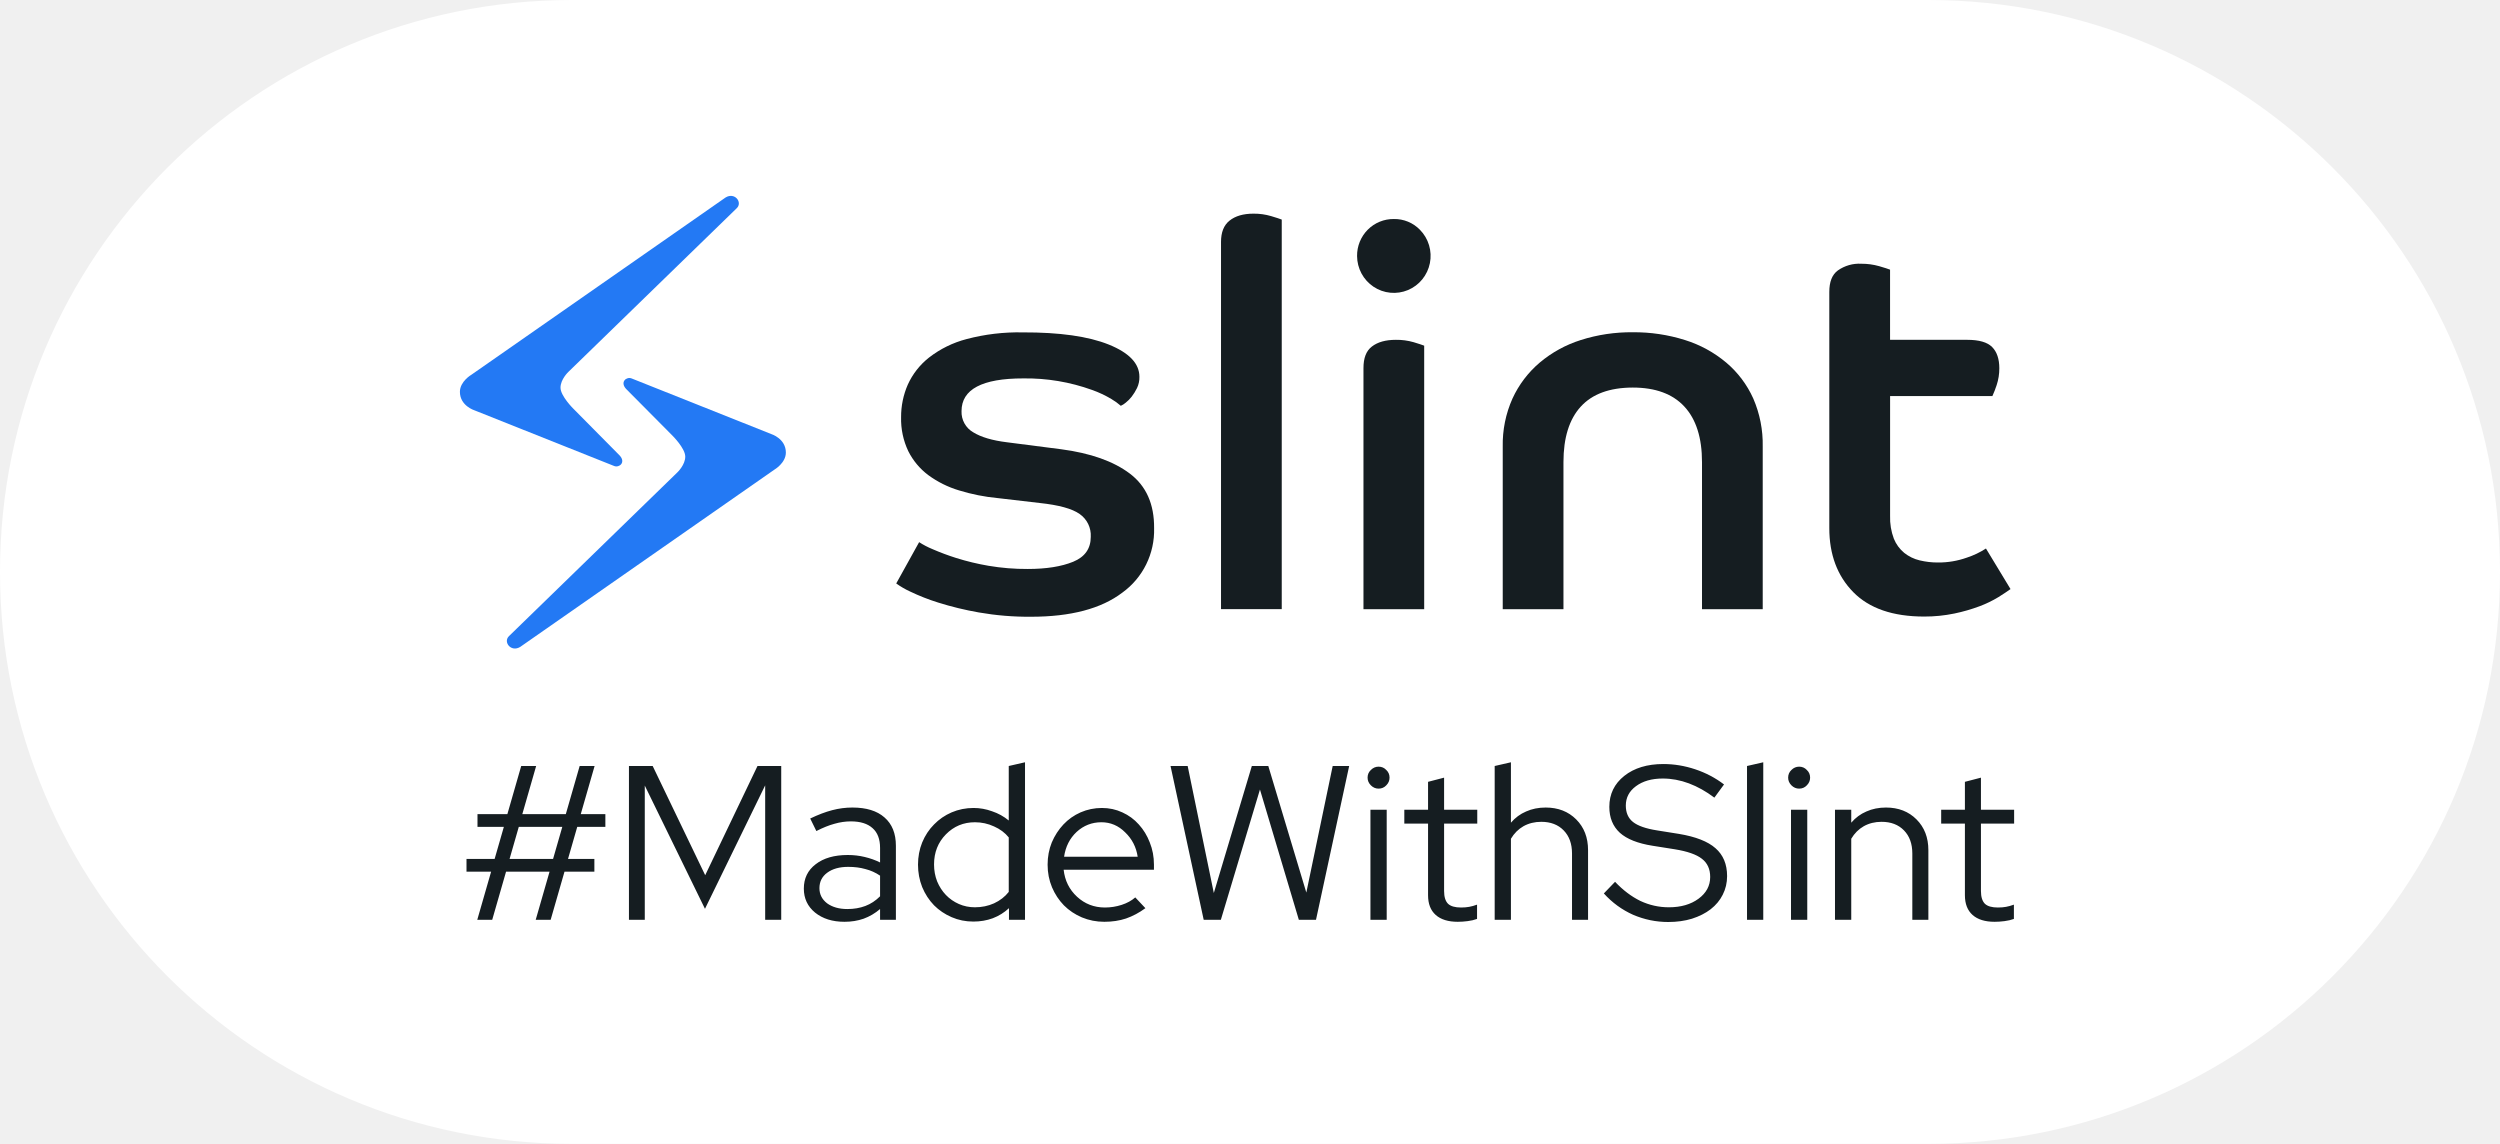
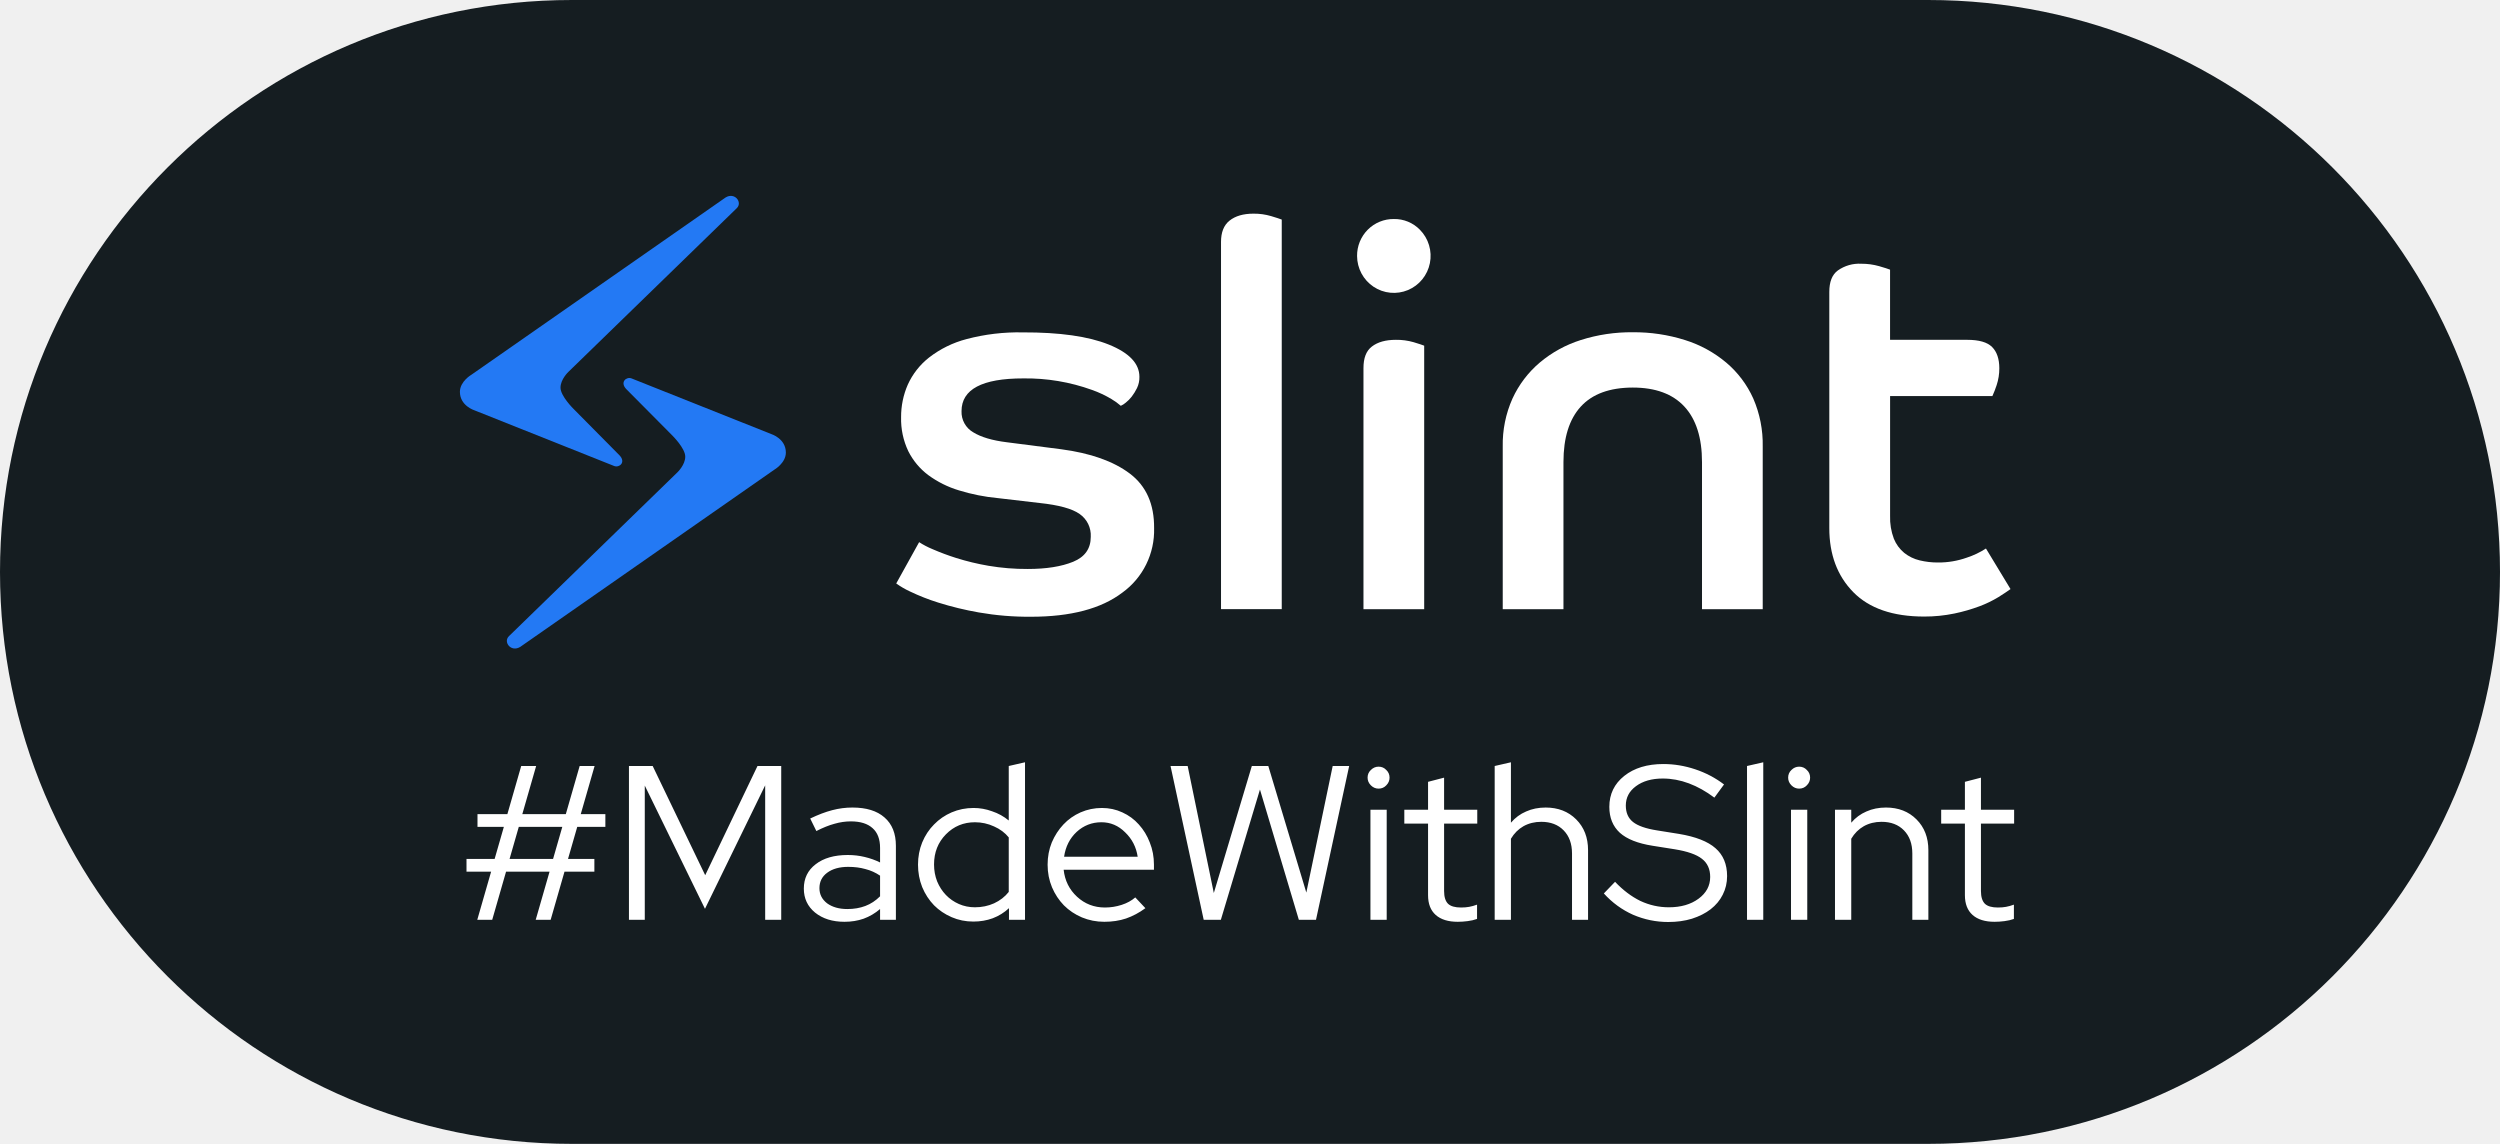
<svg xmlns="http://www.w3.org/2000/svg" width="212" height="97" viewBox="0 0 212 97" fill="none">
-   <rect width="212" height="97" rx="48.5" fill="white" />
+   <rect width="212" height="97" rx="48.5" fill="#151D21" />
  <path d="M44.116 54.857L65.668 39.826C65.668 39.826 66.641 39.264 66.641 38.377C66.641 37.195 65.411 36.811 65.411 36.811L53.554 32.089C53.131 31.922 52.549 32.389 53.094 32.983L57.019 36.936C57.019 36.936 58.11 38.014 58.11 38.721C58.11 39.428 57.44 40.059 57.44 40.059L43.157 53.948C42.648 54.442 43.335 55.338 44.116 54.857Z" fill="#2379F4" />
  <path d="M61.525 16.75L39.973 31.779C39.973 31.779 39 32.341 39 33.228C39 34.41 40.23 34.794 40.23 34.794L52.087 39.519C52.51 39.683 53.094 39.215 52.547 38.625L48.621 34.658C48.621 34.658 47.531 33.582 47.531 32.873C47.531 32.163 48.2 31.535 48.2 31.535L62.475 17.657C62.992 17.163 62.308 16.267 61.525 16.75Z" fill="#2379F4" />
-   <path d="M95.816 40.165C94.429 39.116 92.485 38.427 89.985 38.096L85.378 37.503C84.141 37.35 83.193 37.069 82.532 36.66C82.218 36.481 81.96 36.219 81.785 35.903C81.609 35.586 81.524 35.227 81.538 34.865C81.538 33.013 83.284 32.087 86.777 32.089C88.763 32.061 90.738 32.392 92.608 33.067C93.182 33.27 93.734 33.53 94.257 33.843C94.536 34.008 94.8 34.199 95.045 34.412C95.193 34.346 95.331 34.259 95.454 34.153C95.646 34.003 95.818 33.829 95.968 33.636C96.142 33.408 96.293 33.164 96.419 32.906C96.561 32.609 96.63 32.282 96.622 31.952C96.622 30.829 95.757 29.919 94.026 29.22C92.294 28.522 89.862 28.177 86.729 28.186C85.121 28.153 83.517 28.344 81.962 28.755C80.805 29.056 79.722 29.59 78.776 30.325C78.002 30.934 77.386 31.722 76.979 32.622C76.601 33.489 76.408 34.427 76.413 35.374C76.386 36.373 76.596 37.363 77.025 38.264C77.426 39.062 78.005 39.755 78.718 40.289C79.505 40.866 80.384 41.303 81.317 41.583C82.398 41.916 83.511 42.138 84.638 42.242L88.162 42.653C89.788 42.826 90.918 43.136 91.55 43.585C91.859 43.798 92.109 44.089 92.275 44.427C92.441 44.766 92.517 45.142 92.497 45.52C92.497 46.522 92.001 47.227 91.008 47.636C90.015 48.044 88.73 48.249 87.155 48.249C86.036 48.255 84.919 48.164 83.816 47.977C82.892 47.818 81.979 47.598 81.083 47.317C80.4 47.102 79.729 46.851 79.072 46.565C78.678 46.403 78.3 46.206 77.942 45.975L76 49.477C76.369 49.742 76.762 49.971 77.174 50.16C77.942 50.528 78.735 50.84 79.547 51.094C80.679 51.45 81.833 51.73 83.002 51.935C84.464 52.19 85.946 52.312 87.43 52.3C90.801 52.3 93.384 51.617 95.179 50.251C96.036 49.631 96.73 48.81 97.198 47.858C97.667 46.906 97.897 45.852 97.868 44.79C97.885 42.755 97.201 41.214 95.816 40.165Z" fill="#151D21" />
-   <path d="M106.298 18.118C105.425 18.118 104.757 18.317 104.264 18.71C103.771 19.103 103.542 19.711 103.542 20.521V51.655H108.692V18.62C108.54 18.56 108.24 18.459 107.788 18.325C107.304 18.183 106.802 18.113 106.298 18.118Z" fill="#151D21" />
-   <path d="M118.198 18.573C117.787 18.568 117.379 18.646 116.999 18.802C116.618 18.958 116.273 19.189 115.982 19.482C115.692 19.775 115.462 20.123 115.307 20.506C115.152 20.889 115.075 21.3 115.08 21.713C115.082 22.229 115.211 22.736 115.454 23.189C115.697 23.643 116.047 24.029 116.473 24.314C116.9 24.599 117.389 24.774 117.899 24.823C118.408 24.873 118.921 24.795 119.394 24.598C119.867 24.4 120.284 24.088 120.608 23.69C120.933 23.291 121.155 22.819 121.255 22.313C121.356 21.808 121.331 21.285 121.183 20.792C121.036 20.299 120.77 19.849 120.409 19.484C120.122 19.188 119.777 18.954 119.397 18.798C119.017 18.641 118.609 18.565 118.198 18.573V18.573Z" fill="#151D21" />
-   <path d="M118.37 28.817C117.497 28.817 116.829 29.008 116.336 29.386C115.843 29.764 115.622 30.369 115.622 31.223V51.658H120.771V29.313C120.62 29.251 120.319 29.153 119.867 29.016C119.38 28.877 118.876 28.81 118.37 28.817Z" fill="#151D21" />
-   <path d="M146.384 30.747C145.354 29.883 144.164 29.233 142.884 28.835C141.451 28.384 139.957 28.161 138.456 28.175C136.962 28.16 135.475 28.382 134.051 28.835C132.777 29.237 131.595 29.886 130.57 30.747C129.588 31.58 128.799 32.62 128.259 33.794C127.687 35.074 127.405 36.467 127.432 37.87V51.658H132.581V39.19C132.581 37.12 133.071 35.55 134.051 34.479C135.03 33.408 136.498 32.87 138.456 32.865C140.382 32.865 141.842 33.403 142.837 34.479C143.832 35.555 144.33 37.126 144.33 39.19V51.658H149.479V37.87C149.507 36.469 149.234 35.079 148.678 33.794C148.15 32.618 147.366 31.576 146.384 30.747V30.747Z" fill="#151D21" />
-   <path d="M168.409 46.513C167.903 46.842 167.357 47.102 166.783 47.289C166.001 47.567 165.176 47.706 164.346 47.7C163.821 47.703 163.298 47.642 162.787 47.519C162.309 47.407 161.862 47.189 161.477 46.883C161.087 46.561 160.784 46.146 160.596 45.675C160.365 45.058 160.258 44.401 160.28 43.742V33.589H168.954C169.092 33.286 169.213 32.975 169.316 32.658C169.469 32.195 169.546 31.71 169.542 31.222C169.542 30.446 169.339 29.836 168.931 29.427C168.522 29.018 167.821 28.817 166.827 28.817H160.277V22.867C160.126 22.805 159.818 22.707 159.35 22.57C158.858 22.431 158.349 22.362 157.837 22.365C157.13 22.325 156.43 22.526 155.849 22.934C155.356 23.299 155.125 23.902 155.125 24.763V44.782C155.125 47.024 155.803 48.835 157.159 50.215C158.515 51.594 160.519 52.284 163.17 52.284C164.032 52.287 164.893 52.2 165.738 52.025C166.46 51.875 167.17 51.67 167.862 51.412C168.419 51.204 168.956 50.944 169.465 50.636C169.902 50.362 170.244 50.134 170.492 49.953L168.409 46.513Z" fill="#151D21" />
-   <path d="M40.472 78L41.646 73.919H39.559V72.839H41.944L42.727 70.118H40.491V69.038H43.025L44.198 64.957H45.465L44.292 69.038H47.981L49.155 64.957H50.422L49.248 69.038H51.335V70.118H48.95L48.167 72.839H50.403V73.919H47.869L46.695 78H45.428L46.602 73.919H42.913L41.739 78H40.472ZM43.211 72.839H46.9L47.683 70.118H43.993L43.211 72.839ZM59.782 77.068L54.677 66.616V78H53.335V64.957H55.348L59.801 74.218L64.235 64.957H66.248V78H64.887V66.597L59.782 77.068ZM71.612 78.168C70.594 78.168 69.761 77.907 69.115 77.385C68.482 76.863 68.165 76.186 68.165 75.354C68.165 74.485 68.501 73.795 69.171 73.286C69.842 72.764 70.749 72.504 71.892 72.504C72.388 72.504 72.867 72.559 73.326 72.671C73.798 72.783 74.233 72.938 74.63 73.137V71.907C74.63 71.162 74.419 70.603 73.997 70.23C73.575 69.845 72.96 69.653 72.152 69.653C71.693 69.653 71.227 69.721 70.755 69.858C70.295 69.982 69.786 70.187 69.227 70.472L68.706 69.41C69.376 69.088 69.997 68.852 70.569 68.703C71.14 68.553 71.712 68.479 72.283 68.479C73.463 68.479 74.37 68.758 75.003 69.317C75.649 69.876 75.972 70.677 75.972 71.721V78H74.63V77.087C74.208 77.447 73.742 77.721 73.233 77.907C72.736 78.081 72.196 78.168 71.612 78.168ZM69.488 75.317C69.488 75.839 69.705 76.267 70.14 76.603C70.587 76.925 71.159 77.087 71.854 77.087C72.413 77.087 72.923 77 73.382 76.826C73.842 76.652 74.258 76.379 74.63 76.006V74.255C74.246 73.994 73.829 73.808 73.382 73.696C72.947 73.572 72.463 73.51 71.929 73.51C71.184 73.51 70.587 73.677 70.14 74.013C69.705 74.336 69.488 74.77 69.488 75.317ZM85.561 78V77.013C85.163 77.385 84.704 77.671 84.182 77.87C83.673 78.056 83.126 78.149 82.542 78.149C81.884 78.149 81.269 78.025 80.698 77.776C80.126 77.528 79.629 77.193 79.207 76.77C78.785 76.335 78.449 75.82 78.201 75.224C77.965 74.627 77.847 73.994 77.847 73.323C77.847 72.653 77.965 72.025 78.201 71.441C78.449 70.845 78.785 70.336 79.207 69.914C79.629 69.479 80.126 69.137 80.698 68.889C81.281 68.64 81.903 68.516 82.561 68.516C83.095 68.516 83.617 68.609 84.126 68.796C84.648 68.969 85.12 69.23 85.542 69.578V64.957L86.921 64.641V78H85.561ZM79.207 73.305C79.207 73.814 79.294 74.292 79.468 74.739C79.654 75.186 79.903 75.572 80.213 75.894C80.524 76.218 80.89 76.472 81.312 76.659C81.735 76.845 82.188 76.938 82.673 76.938C83.257 76.938 83.797 76.826 84.294 76.603C84.803 76.367 85.219 76.044 85.542 75.634V71.013C85.219 70.615 84.803 70.305 84.294 70.081C83.784 69.845 83.244 69.727 82.673 69.727C81.704 69.727 80.884 70.069 80.213 70.752C79.543 71.435 79.207 72.286 79.207 73.305ZM97.129 77.013C96.607 77.398 96.06 77.689 95.489 77.888C94.93 78.075 94.315 78.168 93.644 78.168C92.974 78.168 92.34 78.043 91.744 77.795C91.16 77.547 90.651 77.205 90.216 76.77C89.794 76.335 89.458 75.826 89.21 75.242C88.961 74.646 88.837 74.007 88.837 73.323C88.837 72.653 88.955 72.025 89.191 71.441C89.439 70.858 89.769 70.348 90.179 69.914C90.588 69.479 91.073 69.137 91.632 68.889C92.203 68.64 92.806 68.516 93.439 68.516C94.06 68.516 94.638 68.64 95.172 68.889C95.719 69.137 96.184 69.479 96.57 69.914C96.967 70.348 97.278 70.858 97.501 71.441C97.737 72.025 97.855 72.653 97.855 73.323V73.752H90.197C90.297 74.671 90.675 75.435 91.334 76.044C91.992 76.652 92.781 76.957 93.7 76.957C94.185 76.957 94.657 76.882 95.116 76.733C95.576 76.584 95.961 76.373 96.271 76.1L97.129 77.013ZM93.402 69.727C92.595 69.727 91.893 70.001 91.297 70.547C90.713 71.094 90.359 71.795 90.234 72.653H96.476C96.352 71.833 95.998 71.143 95.414 70.584C94.843 70.013 94.172 69.727 93.402 69.727ZM103.528 78H102.074L99.261 64.957H100.714L102.932 75.727L106.155 64.957H107.552L110.776 75.69L113.012 64.957H114.409L111.596 78H110.142L106.844 66.951L103.528 78ZM116.903 66.876C116.654 66.876 116.437 66.783 116.251 66.597C116.064 66.411 115.971 66.193 115.971 65.945C115.971 65.684 116.064 65.467 116.251 65.293C116.437 65.106 116.654 65.013 116.903 65.013C117.164 65.013 117.381 65.106 117.555 65.293C117.741 65.467 117.834 65.684 117.834 65.945C117.834 66.193 117.741 66.411 117.555 66.597C117.381 66.783 117.164 66.876 116.903 66.876ZM117.592 68.665V78H116.213V68.665H117.592ZM121.099 75.913V69.839H119.086V68.665H121.099V66.299L122.459 65.945V68.665H125.272V69.839H122.459V75.559C122.459 76.056 122.571 76.416 122.794 76.64C123.018 76.851 123.384 76.957 123.894 76.957C124.154 76.957 124.384 76.938 124.583 76.901C124.794 76.863 125.018 76.801 125.254 76.714V77.925C125.018 78.012 124.751 78.075 124.452 78.112C124.167 78.149 123.887 78.168 123.614 78.168C122.807 78.168 122.186 77.975 121.751 77.59C121.316 77.205 121.099 76.646 121.099 75.913ZM126.749 78V64.957L128.127 64.641V69.764C128.488 69.342 128.916 69.025 129.413 68.814C129.91 68.591 130.463 68.479 131.071 68.479C132.127 68.479 132.99 68.814 133.661 69.485C134.332 70.156 134.667 71.025 134.667 72.094V78H133.307V72.373C133.307 71.553 133.071 70.901 132.599 70.417C132.127 69.932 131.494 69.69 130.699 69.69C130.14 69.69 129.637 69.814 129.189 70.063C128.755 70.311 128.401 70.665 128.127 71.125V78H126.749ZM136.006 75.764L136.956 74.777C137.627 75.485 138.341 76.025 139.099 76.398C139.869 76.758 140.676 76.938 141.521 76.938C142.539 76.938 143.378 76.696 144.036 76.211C144.695 75.727 145.024 75.112 145.024 74.367C145.024 73.696 144.788 73.18 144.316 72.82C143.856 72.46 143.092 72.193 142.024 72.019L140.142 71.721C138.887 71.522 137.962 71.156 137.366 70.622C136.77 70.075 136.471 69.342 136.471 68.423C136.471 67.342 136.894 66.467 137.738 65.796C138.583 65.125 139.689 64.79 141.055 64.79C141.962 64.79 142.862 64.939 143.757 65.237C144.651 65.535 145.465 65.963 146.198 66.522L145.378 67.64C144.67 67.106 143.949 66.703 143.216 66.429C142.484 66.156 141.744 66.019 140.999 66.019C140.068 66.019 139.31 66.237 138.726 66.671C138.155 67.094 137.869 67.64 137.869 68.311C137.869 68.92 138.074 69.386 138.484 69.709C138.894 70.032 139.571 70.268 140.515 70.417L142.378 70.715C143.794 70.951 144.825 71.355 145.471 71.926C146.129 72.497 146.458 73.286 146.458 74.292C146.458 74.864 146.334 75.391 146.086 75.876C145.85 76.348 145.508 76.758 145.061 77.106C144.626 77.441 144.098 77.708 143.477 77.907C142.869 78.093 142.198 78.186 141.465 78.186C140.434 78.186 139.44 77.981 138.484 77.572C137.54 77.149 136.714 76.547 136.006 75.764ZM149.525 64.641V78H148.147V64.957L149.525 64.641ZM152.566 66.876C152.318 66.876 152.1 66.783 151.914 66.597C151.728 66.411 151.635 66.193 151.635 65.945C151.635 65.684 151.728 65.467 151.914 65.293C152.1 65.106 152.318 65.013 152.566 65.013C152.827 65.013 153.044 65.106 153.218 65.293C153.405 65.467 153.498 65.684 153.498 65.945C153.498 66.193 153.405 66.411 153.218 66.597C153.044 66.783 152.827 66.876 152.566 66.876ZM153.256 68.665V78H151.877V68.665H153.256ZM155.607 78V68.665H156.986V69.764C157.346 69.342 157.774 69.025 158.271 68.814C158.768 68.591 159.321 68.479 159.93 68.479C160.985 68.479 161.849 68.814 162.519 69.485C163.19 70.156 163.526 71.025 163.526 72.094V78H162.165V72.373C162.165 71.553 161.929 70.901 161.457 70.417C160.985 69.932 160.352 69.69 159.557 69.69C158.998 69.69 158.495 69.814 158.048 70.063C157.613 70.311 157.259 70.665 156.986 71.125V78H155.607ZM166.624 75.913V69.839H164.612V68.665H166.624V66.299L167.984 65.945V68.665H170.798V69.839H167.984V75.559C167.984 76.056 168.096 76.416 168.32 76.64C168.543 76.851 168.91 76.957 169.419 76.957C169.68 76.957 169.91 76.938 170.108 76.901C170.32 76.863 170.543 76.801 170.779 76.714V77.925C170.543 78.012 170.276 78.075 169.978 78.112C169.692 78.149 169.413 78.168 169.139 78.168C168.332 78.168 167.711 77.975 167.276 77.59C166.842 77.205 166.624 76.646 166.624 75.913Z" fill="#151D21" />
+   <path d="M95.816 40.165C94.429 39.117 92.485 38.427 89.985 38.096L85.378 37.503C84.141 37.35 83.193 37.069 82.532 36.66C82.218 36.481 81.96 36.219 81.785 35.903C81.609 35.586 81.524 35.227 81.538 34.865C81.538 33.013 83.284 32.087 86.777 32.089C88.763 32.061 90.738 32.392 92.608 33.067C93.182 33.27 93.734 33.53 94.257 33.843C94.536 34.008 94.8 34.199 95.045 34.412C95.193 34.346 95.331 34.259 95.454 34.153C95.646 34.003 95.818 33.829 95.968 33.636C96.142 33.408 96.293 33.164 96.419 32.907C96.561 32.609 96.63 32.282 96.622 31.952C96.622 30.829 95.757 29.919 94.026 29.22C92.294 28.522 89.862 28.177 86.729 28.186C85.121 28.153 83.517 28.344 81.962 28.755C80.805 29.056 79.722 29.59 78.776 30.325C78.002 30.934 77.386 31.722 76.979 32.622C76.601 33.489 76.408 34.427 76.413 35.374C76.386 36.373 76.596 37.363 77.025 38.264C77.426 39.062 78.005 39.755 78.718 40.289C79.505 40.866 80.384 41.303 81.317 41.583C82.398 41.916 83.511 42.138 84.638 42.242L88.162 42.654C89.788 42.826 90.918 43.136 91.55 43.585C91.859 43.798 92.109 44.089 92.275 44.427C92.441 44.766 92.517 45.142 92.497 45.52C92.497 46.522 92.001 47.227 91.008 47.636C90.015 48.044 88.73 48.249 87.155 48.249C86.036 48.255 84.919 48.164 83.816 47.977C82.892 47.818 81.979 47.598 81.083 47.317C80.4 47.102 79.729 46.851 79.072 46.565C78.678 46.403 78.3 46.206 77.942 45.975L76 49.477C76.369 49.742 76.762 49.971 77.174 50.16C77.942 50.528 78.735 50.84 79.547 51.094C80.679 51.45 81.833 51.73 83.002 51.935C84.464 52.19 85.946 52.312 87.43 52.3C90.801 52.3 93.384 51.617 95.179 50.251C96.036 49.631 96.73 48.81 97.198 47.858C97.667 46.906 97.897 45.852 97.868 44.79C97.885 42.755 97.201 41.214 95.816 40.165Z" fill="white" />
+   <path d="M106.298 18.118C105.425 18.118 104.757 18.317 104.264 18.71C103.771 19.103 103.542 19.711 103.542 20.521V51.656H108.692V18.62C108.54 18.56 108.24 18.459 107.788 18.325C107.304 18.183 106.802 18.113 106.298 18.118Z" fill="white" />
+   <path d="M118.198 18.573C117.787 18.568 117.379 18.646 116.999 18.802C116.618 18.958 116.273 19.189 115.982 19.482C115.692 19.775 115.462 20.123 115.307 20.506C115.152 20.889 115.075 21.3 115.08 21.713C115.082 22.229 115.211 22.736 115.454 23.189C115.697 23.643 116.047 24.029 116.473 24.314C116.9 24.599 117.389 24.774 117.899 24.823C118.408 24.873 118.921 24.795 119.394 24.598C119.867 24.4 120.284 24.088 120.608 23.69C120.933 23.291 121.155 22.819 121.255 22.313C121.356 21.808 121.331 21.285 121.183 20.792C121.036 20.299 120.77 19.849 120.409 19.484C120.122 19.188 119.777 18.955 119.397 18.798C119.017 18.641 118.609 18.565 118.198 18.573V18.573Z" fill="white" />
+   <path d="M118.37 28.817C117.497 28.817 116.829 29.008 116.336 29.386C115.843 29.764 115.622 30.369 115.622 31.223V51.658H120.771V29.313C120.62 29.251 120.319 29.153 119.867 29.016C119.38 28.877 118.876 28.81 118.37 28.817Z" fill="white" />
+   <path d="M146.384 30.747C145.354 29.883 144.164 29.233 142.884 28.835C141.451 28.384 139.957 28.161 138.456 28.175C136.962 28.16 135.475 28.382 134.051 28.835C132.777 29.237 131.595 29.886 130.57 30.747C129.588 31.58 128.799 32.62 128.259 33.794C127.687 35.074 127.405 36.467 127.432 37.87V51.658H132.581V39.19C132.581 37.12 133.071 35.55 134.051 34.479C135.03 33.408 136.498 32.87 138.456 32.865C140.382 32.865 141.842 33.403 142.837 34.479C143.832 35.555 144.33 37.126 144.33 39.19V51.658H149.479V37.87C149.507 36.469 149.234 35.079 148.678 33.794C148.15 32.618 147.366 31.576 146.384 30.747V30.747Z" fill="white" />
+   <path d="M168.409 46.513C167.903 46.842 167.357 47.102 166.783 47.289C166.001 47.567 165.176 47.706 164.346 47.7C163.821 47.703 163.298 47.642 162.787 47.519C162.309 47.407 161.862 47.189 161.477 46.883C161.087 46.561 160.784 46.146 160.596 45.675C160.365 45.058 160.258 44.401 160.28 43.742V33.589H168.954C169.092 33.286 169.213 32.975 169.316 32.658C169.469 32.195 169.546 31.71 169.542 31.223C169.542 30.446 169.339 29.836 168.931 29.427C168.522 29.018 167.821 28.817 166.827 28.817H160.277V22.867C160.126 22.805 159.818 22.707 159.35 22.57C158.858 22.431 158.349 22.362 157.837 22.365C157.13 22.325 156.43 22.526 155.849 22.934C155.356 23.299 155.125 23.902 155.125 24.763V44.782C155.125 47.024 155.803 48.835 157.159 50.215C158.515 51.594 160.519 52.284 163.17 52.284C164.032 52.287 164.893 52.2 165.738 52.025C166.46 51.875 167.17 51.67 167.862 51.412C168.419 51.204 168.956 50.944 169.465 50.636C169.902 50.362 170.244 50.134 170.492 49.953L168.409 46.513Z" fill="white" />
+   <path d="M40.472 78L41.646 73.919H39.559V72.839H41.944L42.727 70.118H40.491V69.038H43.025L44.198 64.957H45.465L44.292 69.038H47.981L49.155 64.957H50.422L49.248 69.038H51.335V70.118H48.95L48.167 72.839H50.403V73.919H47.869L46.695 78H45.428L46.602 73.919H42.913L41.739 78H40.472ZM43.211 72.839H46.9L47.683 70.118H43.993L43.211 72.839ZM59.782 77.068L54.677 66.616V78H53.335V64.957H55.348L59.801 74.218L64.235 64.957H66.248V78H64.887V66.597L59.782 77.068ZM71.612 78.168C70.594 78.168 69.761 77.907 69.115 77.385C68.482 76.863 68.165 76.186 68.165 75.354C68.165 74.485 68.501 73.795 69.171 73.286C69.842 72.764 70.749 72.504 71.892 72.504C72.388 72.504 72.867 72.559 73.326 72.671C73.798 72.783 74.233 72.938 74.63 73.137V71.907C74.63 71.162 74.419 70.603 73.997 70.23C73.575 69.845 72.96 69.653 72.152 69.653C71.693 69.653 71.227 69.721 70.755 69.858C70.295 69.982 69.786 70.187 69.227 70.472L68.706 69.41C69.376 69.088 69.997 68.852 70.569 68.703C71.14 68.553 71.712 68.479 72.283 68.479C73.463 68.479 74.37 68.758 75.003 69.317C75.649 69.876 75.972 70.677 75.972 71.721V78H74.63V77.087C74.208 77.447 73.742 77.721 73.233 77.907C72.736 78.081 72.196 78.168 71.612 78.168ZM69.488 75.317C69.488 75.839 69.705 76.267 70.14 76.603C70.587 76.925 71.159 77.087 71.854 77.087C72.413 77.087 72.923 77 73.382 76.826C73.842 76.652 74.258 76.379 74.63 76.006V74.255C74.246 73.994 73.829 73.808 73.382 73.696C72.947 73.572 72.463 73.51 71.929 73.51C71.184 73.51 70.587 73.677 70.14 74.013C69.705 74.336 69.488 74.77 69.488 75.317ZM85.561 78V77.013C85.163 77.385 84.704 77.671 84.182 77.87C83.673 78.056 83.126 78.149 82.542 78.149C81.884 78.149 81.269 78.025 80.698 77.776C80.126 77.528 79.629 77.193 79.207 76.77C78.785 76.335 78.449 75.82 78.201 75.224C77.965 74.627 77.847 73.994 77.847 73.323C77.847 72.653 77.965 72.025 78.201 71.441C78.449 70.845 78.785 70.336 79.207 69.914C79.629 69.479 80.126 69.137 80.698 68.889C81.281 68.64 81.903 68.516 82.561 68.516C83.095 68.516 83.617 68.609 84.126 68.796C84.648 68.969 85.12 69.23 85.542 69.578V64.957L86.921 64.641V78H85.561ZM79.207 73.305C79.207 73.814 79.294 74.292 79.468 74.739C79.654 75.186 79.903 75.572 80.213 75.894C80.524 76.218 80.89 76.472 81.312 76.659C81.735 76.845 82.188 76.938 82.673 76.938C83.257 76.938 83.797 76.826 84.294 76.603C84.803 76.367 85.219 76.044 85.542 75.634V71.013C85.219 70.615 84.803 70.305 84.294 70.081C83.784 69.845 83.244 69.727 82.673 69.727C81.704 69.727 80.884 70.069 80.213 70.752C79.543 71.435 79.207 72.286 79.207 73.305ZM97.129 77.013C96.607 77.398 96.06 77.689 95.489 77.888C94.93 78.075 94.315 78.168 93.644 78.168C92.974 78.168 92.34 78.043 91.744 77.795C91.16 77.547 90.651 77.205 90.216 76.77C89.794 76.335 89.458 75.826 89.21 75.242C88.961 74.646 88.837 74.007 88.837 73.323C88.837 72.653 88.955 72.025 89.191 71.441C89.439 70.858 89.769 70.348 90.179 69.914C90.588 69.479 91.073 69.137 91.632 68.889C92.203 68.64 92.806 68.516 93.439 68.516C94.06 68.516 94.638 68.64 95.172 68.889C95.719 69.137 96.184 69.479 96.57 69.914C96.967 70.348 97.278 70.858 97.501 71.441C97.737 72.025 97.855 72.653 97.855 73.323V73.752H90.197C90.297 74.671 90.675 75.435 91.334 76.044C91.992 76.652 92.781 76.957 93.7 76.957C94.185 76.957 94.657 76.882 95.116 76.733C95.576 76.584 95.961 76.373 96.271 76.1L97.129 77.013ZM93.402 69.727C92.595 69.727 91.893 70.001 91.297 70.547C90.713 71.094 90.359 71.795 90.234 72.653H96.476C96.352 71.833 95.998 71.143 95.414 70.584C94.843 70.013 94.172 69.727 93.402 69.727ZM103.528 78H102.074L99.261 64.957H100.714L102.932 75.727L106.155 64.957H107.552L110.776 75.69L113.012 64.957H114.409L111.596 78H110.142L106.844 66.951L103.528 78ZM116.903 66.876C116.654 66.876 116.437 66.783 116.251 66.597C116.064 66.411 115.971 66.193 115.971 65.945C115.971 65.684 116.064 65.467 116.251 65.293C116.437 65.106 116.654 65.013 116.903 65.013C117.164 65.013 117.381 65.106 117.555 65.293C117.741 65.467 117.834 65.684 117.834 65.945C117.834 66.193 117.741 66.411 117.555 66.597C117.381 66.783 117.164 66.876 116.903 66.876ZM117.592 68.665V78H116.213V68.665H117.592ZM121.099 75.913V69.839H119.086V68.665H121.099V66.299L122.459 65.945V68.665H125.272V69.839H122.459V75.559C122.459 76.056 122.571 76.416 122.794 76.64C123.018 76.851 123.384 76.957 123.894 76.957C124.154 76.957 124.384 76.938 124.583 76.901C124.794 76.863 125.018 76.801 125.254 76.714V77.925C125.018 78.012 124.751 78.075 124.452 78.112C124.167 78.149 123.887 78.168 123.614 78.168C122.807 78.168 122.186 77.975 121.751 77.59C121.316 77.205 121.099 76.646 121.099 75.913ZM126.749 78V64.957L128.127 64.641V69.764C128.488 69.342 128.916 69.025 129.413 68.814C129.91 68.591 130.463 68.479 131.071 68.479C132.127 68.479 132.99 68.814 133.661 69.485C134.332 70.156 134.667 71.025 134.667 72.094V78H133.307V72.373C133.307 71.553 133.071 70.901 132.599 70.417C132.127 69.932 131.494 69.69 130.699 69.69C130.14 69.69 129.637 69.814 129.189 70.063C128.755 70.311 128.401 70.665 128.127 71.125V78H126.749ZM136.006 75.764L136.956 74.777C137.627 75.485 138.341 76.025 139.099 76.398C139.869 76.758 140.676 76.938 141.521 76.938C142.539 76.938 143.378 76.696 144.036 76.211C144.695 75.727 145.024 75.112 145.024 74.367C145.024 73.696 144.788 73.18 144.316 72.82C143.856 72.46 143.092 72.193 142.024 72.019L140.142 71.721C138.887 71.522 137.962 71.156 137.366 70.622C136.77 70.075 136.471 69.342 136.471 68.423C136.471 67.342 136.894 66.467 137.738 65.796C138.583 65.125 139.689 64.79 141.055 64.79C141.962 64.79 142.862 64.939 143.757 65.237C144.651 65.535 145.465 65.963 146.198 66.522L145.378 67.64C144.67 67.106 143.949 66.703 143.216 66.429C142.484 66.156 141.744 66.019 140.999 66.019C140.068 66.019 139.31 66.237 138.726 66.671C138.155 67.094 137.869 67.64 137.869 68.311C137.869 68.92 138.074 69.386 138.484 69.709C138.894 70.032 139.571 70.268 140.515 70.417L142.378 70.715C143.794 70.951 144.825 71.355 145.471 71.926C146.129 72.497 146.458 73.286 146.458 74.292C146.458 74.864 146.334 75.391 146.086 75.876C145.85 76.348 145.508 76.758 145.061 77.106C144.626 77.441 144.098 77.708 143.477 77.907C142.869 78.093 142.198 78.186 141.465 78.186C140.434 78.186 139.44 77.981 138.484 77.572C137.54 77.149 136.714 76.547 136.006 75.764ZM149.525 64.641V78H148.147V64.957L149.525 64.641ZM152.566 66.876C152.318 66.876 152.1 66.783 151.914 66.597C151.728 66.411 151.635 66.193 151.635 65.945C151.635 65.684 151.728 65.467 151.914 65.293C152.1 65.106 152.318 65.013 152.566 65.013C152.827 65.013 153.044 65.106 153.218 65.293C153.405 65.467 153.498 65.684 153.498 65.945C153.498 66.193 153.405 66.411 153.218 66.597C153.044 66.783 152.827 66.876 152.566 66.876ZM153.256 68.665V78H151.877V68.665H153.256ZM155.607 78V68.665H156.986V69.764C157.346 69.342 157.774 69.025 158.271 68.814C158.768 68.591 159.321 68.479 159.93 68.479C160.985 68.479 161.849 68.814 162.519 69.485C163.19 70.156 163.526 71.025 163.526 72.094V78H162.165V72.373C162.165 71.553 161.929 70.901 161.457 70.417C160.985 69.932 160.352 69.69 159.557 69.69C158.998 69.69 158.495 69.814 158.048 70.063C157.613 70.311 157.259 70.665 156.986 71.125V78H155.607ZM166.624 75.913V69.839H164.612V68.665H166.624V66.299L167.984 65.945V68.665H170.798V69.839H167.984V75.559C167.984 76.056 168.096 76.416 168.32 76.64C168.543 76.851 168.91 76.957 169.419 76.957C169.68 76.957 169.91 76.938 170.108 76.901C170.32 76.863 170.543 76.801 170.779 76.714V77.925C170.543 78.012 170.276 78.075 169.978 78.112C169.692 78.149 169.413 78.168 169.139 78.168C168.332 78.168 167.711 77.975 167.276 77.59C166.842 77.205 166.624 76.646 166.624 75.913Z" fill="white" />
</svg>
